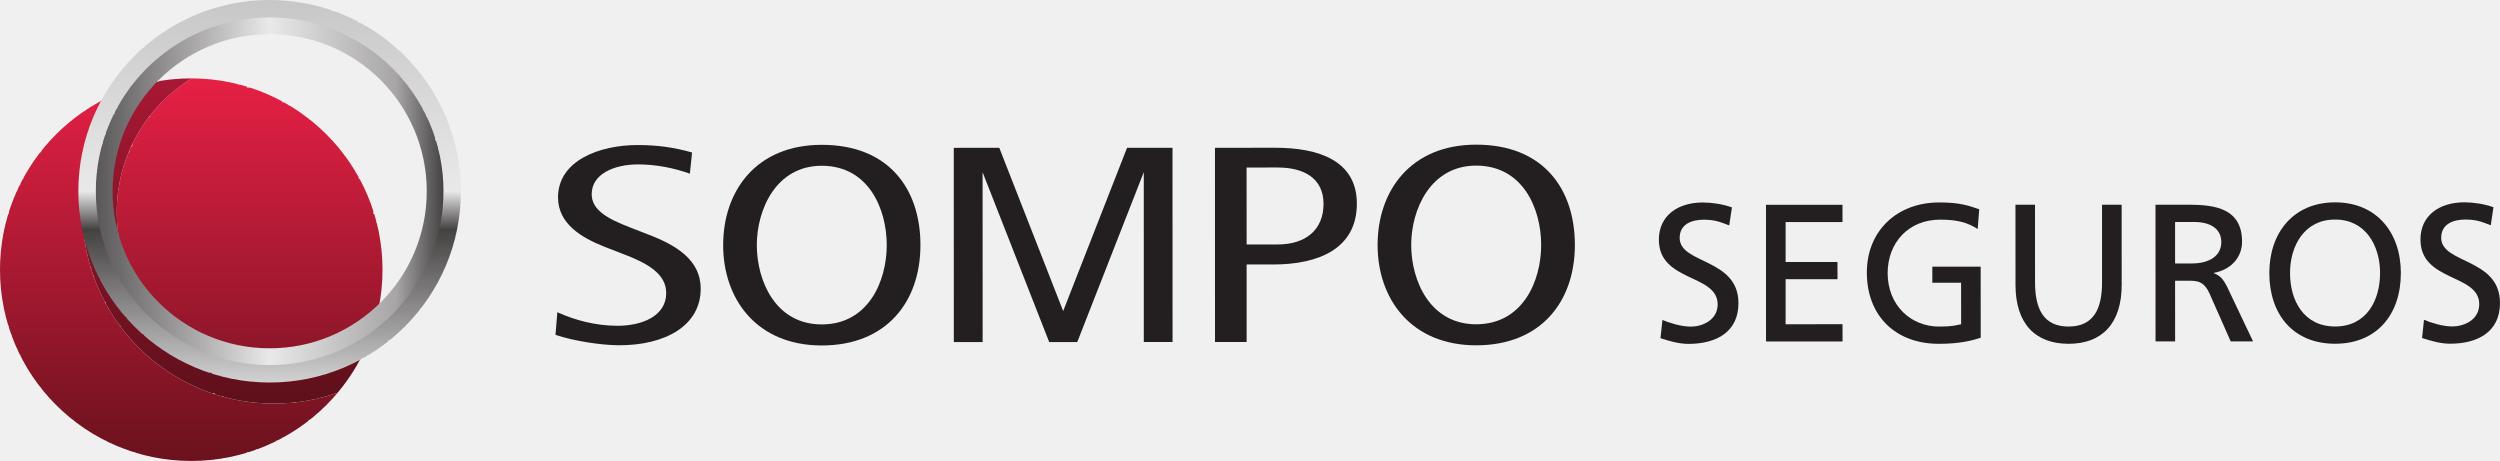
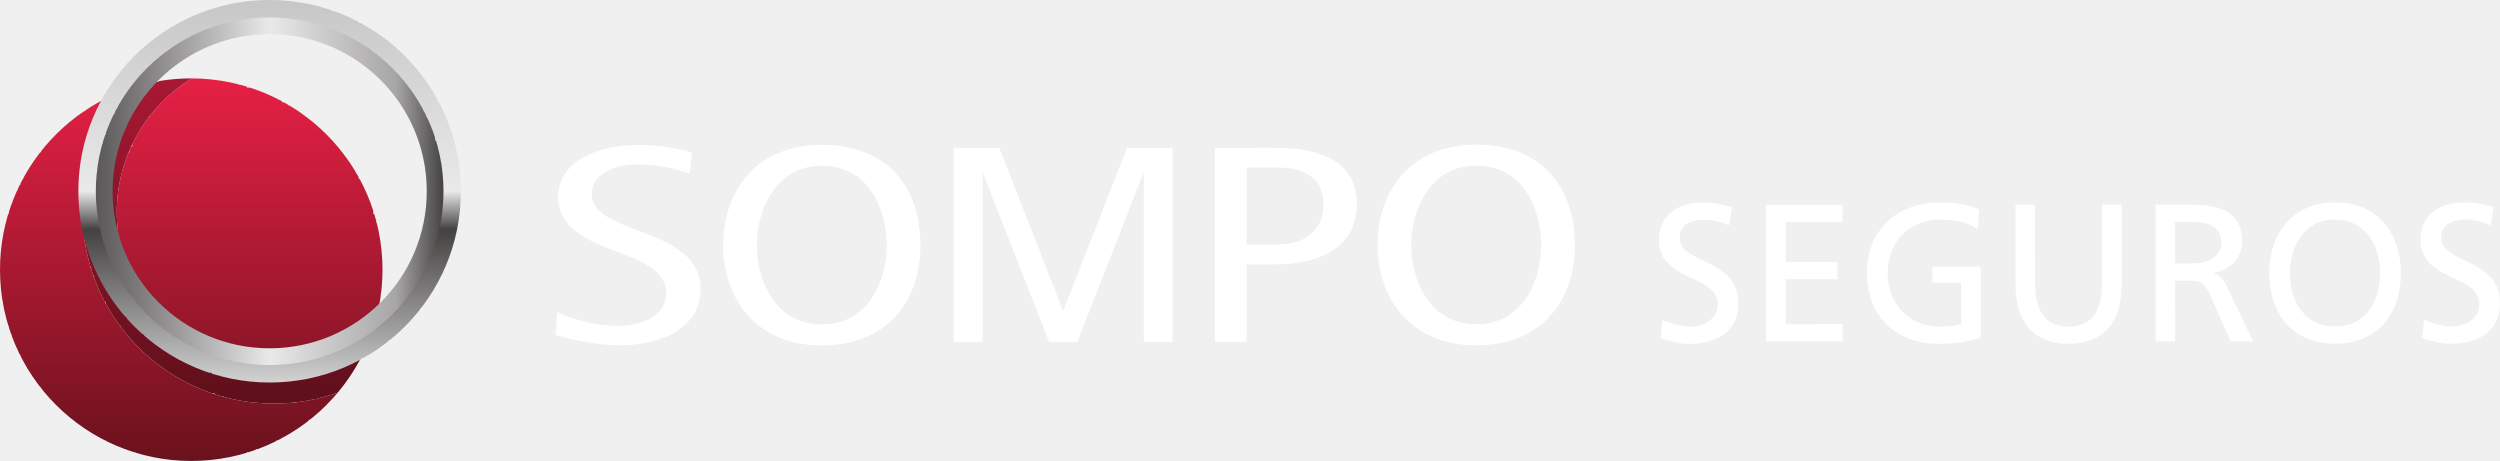
<svg xmlns="http://www.w3.org/2000/svg" version="1.1" id="svg2" xml:space="preserve" width="113.387" height="20.907" viewBox="0 0 113.387 20.907">
  <defs id="defs6">
    <clipPath clipPathUnits="userSpaceOnUse" id="clipPath18">
      <path d="M 65.207,130.121 C 49.898,120.723 39.715,103.836 39.719,84.566 39.727,55.047 63.66,31.141 93.164,31.152 c 12.418,0 23.859,4.246 32.926,11.348 -2.625,-7.082 -6.453,-13.586 -11.207,-19.258 -6.801,-2.422 -14.09,-3.723 -21.711,-3.731 -35.945,0 -65.07,29.129 -65.078,65.047 -0.008,15.937 5.723,30.539 15.238,41.847 5.191,1.836 10.668,3.043 16.344,3.512 C 26.246,127.184 -0.008,99.168 0,65.039 0.008,29.121 29.129,0 65.055,0 101.016,0.008 130.121,29.148 130.117,65.074 130.109,100.996 101.004,130.121 65.066,130.133 Z" id="path16" />
    </clipPath>
    <clipPath clipPathUnits="userSpaceOnUse" id="clipPath24">
      <path d="M -0.008,-0.031 -0.039,130.133 130.121,130.16 130.152,0 Z" id="path22" />
    </clipPath>
    <linearGradient x1="0" y1="0" x2="1" y2="0" gradientUnits="userSpaceOnUse" gradientTransform="matrix(-0.0293066,130.164,-130.164,-0.0293066,65.073,-0.0190048)" spreadMethod="pad" id="linearGradient30">
      <stop style="stop-opacity:1;stop-color:#6a121d" offset="0" id="stop26" />
      <stop style="stop-opacity:1;stop-color:#e62045" offset="1" id="stop28" />
    </linearGradient>
    <clipPath clipPathUnits="userSpaceOnUse" id="clipPath42">
      <path d="m 64.766,130.133 c -1.711,-0.012 -3.418,-0.086 -5.09,-0.215 C 54,129.449 48.523,128.242 43.332,126.406 33.816,115.098 28.086,100.496 28.094,84.559 28.102,48.641 57.227,19.512 93.172,19.512 c 7.621,0.008 14.91,1.309 21.711,3.731 4.754,5.672 8.574,12.176 11.203,19.258 C 117.023,35.398 105.582,31.152 93.164,31.152 63.66,31.141 39.727,55.047 39.719,84.566 39.715,103.836 49.898,120.723 65.207,130.121 l -0.129,0.012 z" id="path40" />
    </clipPath>
    <clipPath clipPathUnits="userSpaceOnUse" id="clipPath48">
      <path d="m 28.086,19.488 -0.023,110.645 98.019,0.023 0.023,-110.644 z" id="path46" />
    </clipPath>
    <linearGradient x1="0" y1="0" x2="1" y2="0" gradientUnits="userSpaceOnUse" gradientTransform="matrix(-0.0293047,130.128,130.128,0.0293047,65.0662,0.00498962)" spreadMethod="pad" id="linearGradient54">
      <stop style="stop-opacity:1;stop-color:#510e16" offset="0" id="stop50" />
      <stop style="stop-opacity:1;stop-color:#a81834" offset="1" id="stop52" />
    </linearGradient>
    <clipPath clipPathUnits="userSpaceOnUse" id="clipPath64">
      <path d="M 91.715,156.805 C 55.777,156.797 26.641,127.66 26.648,91.738 26.652,55.801 55.809,26.668 91.738,26.68 c 35.934,0 65.055,29.148 65.039,65.082 -0.004,35.929 -29.132,65.039 -65.05,65.043 z M 34.367,91.738 C 34.355,123.418 60.031,149.105 91.715,149.117 123.391,149.125 149.07,123.438 149.078,91.762 149.082,60.066 123.418,34.383 91.738,34.375 h -0.012 -0.008 c 0,0 0,0 -0.004,0 -31.68,0 -57.344,25.672 -57.348,57.363" id="path62" />
    </clipPath>
    <clipPath clipPathUnits="userSpaceOnUse" id="clipPath70">
      <path d="M 156.824,26.668 156.793,156.836 26.613,156.805 26.641,26.641 Z" id="path68" />
    </clipPath>
    <linearGradient x1="0" y1="0" x2="1" y2="0" gradientUnits="userSpaceOnUse" gradientTransform="matrix(-0.0293138,130.168,130.168,0.0293138,91.7303,26.651)" spreadMethod="pad" id="linearGradient82">
      <stop style="stop-opacity:1;stop-color:#d3d2d2" offset="0" id="stop72" />
      <stop style="stop-opacity:1;stop-color:#b2b1b1" offset="0.088" id="stop74" />
      <stop style="stop-opacity:1;stop-color:#444141" offset="0.4" id="stop76" />
      <stop style="stop-opacity:1;stop-color:#e9e9e9" offset="0.5" id="stop78" />
      <stop style="stop-opacity:1;stop-color:#c8c7c7" offset="1" id="stop80" />
    </linearGradient>
    <clipPath clipPathUnits="userSpaceOnUse" id="clipPath92">
      <path d="M 91.715,150.863 C 59.039,150.855 32.59,124.391 32.594,91.738 32.605,59.09 59.059,32.617 91.734,32.625 h 0.004 c 32.668,0 59.117,26.496 59.117,59.137 -0.007,32.64 -26.472,59.097 -59.128,59.101 z M 38.293,91.738 C 38.281,121.258 62.199,145.176 91.719,145.184 121.207,145.195 145.156,121.277 145.16,91.762 145.172,62.234 121.238,38.32 91.738,38.32 h -0.012 -0.008 c -29.504,0 -53.426,23.895 -53.426,53.418" id="path90" />
    </clipPath>
    <clipPath clipPathUnits="userSpaceOnUse" id="clipPath98">
      <path d="M 32.559,150.863 150.855,150.887 150.887,32.617 32.59,32.586 Z" id="path96" />
    </clipPath>
    <linearGradient x1="0" y1="0" x2="1" y2="0" gradientUnits="userSpaceOnUse" gradientTransform="matrix(118.297,0.0266351,-0.0266351,118.297,32.5736,91.7246)" spreadMethod="pad" id="linearGradient110">
      <stop style="stop-opacity:1;stop-color:#5a5758" offset="0" id="stop100" />
      <stop style="stop-opacity:1;stop-color:#a7a5a6" offset="0.275" id="stop102" />
      <stop style="stop-opacity:1;stop-color:#e9e9e9" offset="0.5" id="stop104" />
      <stop style="stop-opacity:1;stop-color:#a7a5a6" offset="0.863" id="stop106" />
      <stop style="stop-opacity:1;stop-color:#444141" offset="1" id="stop108" />
    </linearGradient>
  </defs>
  <g id="g8" transform="matrix(1.333333,0,0,-1.333333,0,20.90667)">
    <g id="g10" transform="scale(0.1)">
      <g id="g12">
        <g id="g14" clip-path="url(#clipPath18)">
          <g id="g20" clip-path="url(#clipPath24)">
            <path d="m 54,0 v 1 h -5 v 1 h -3 v 1 h -3 v 1 h -3 v 1 h -2 v 1 h -2 v 1 h -2 v 1 h -2 v 1 h -2 v 1 h -2 v 1 h -1 v 1 h -1 v 1 h -1 v 1 h -2 v 1 h -1 v 1 h -1 v 1 h -1 v 1 h -1 v 1 h -1 v 1 h -1 v 1 h -1 v 1 h -1 v 1 h -1 v 2 h -1 v 1 h -1 v 1 h -1 v 1 h -1 v 2 H 9 v 2 H 8 v 2 H 7 v 2 H 6 v 2 H 5 v 2 H 4 v 3 H 3 v 3 H 2 v 3 H 1 v 5 H 0 v 23 h 1 v 4 h 1 v 3 h 1 v 4 h 1 v 2 h 1 v 2 h 1 v 2 h 1 v 2 h 1 v 2 h 1 v 2 h 1 v 2 h 1 v 1 h 1 v 1 h 1 v 1 h 1 v 2 h 1 v 1 h 1 v 1 h 1 v 1 h 1 v 1 h 1 v 1 h 1 v 1 h 1 v 1 h 1 v 1 h 1 v 1 h 1 v 1 h 1 v 1 h 2 v 1 h 2 v 1 h 1 v 1 h 2 v 1 h 1 v 1 h 2 v 1 h 2 v 1 h 3 v 1 h 2 v 1 h 3 v 1 h 3 v 1 h 5 v 1 h 7 v -1 h -5 v -1 h -5 v -1 h -4 v -1 h -3 v -2 h -1 v -1 h -1 v -2 h -1 v -1 h -1 v -2 h -1 v -1 h -1 v -2 h -1 v -2 h -1 v -2 h -1 v -2 h -1 v -3 h -1 v -3 H 31 V 99 H 30 V 95 H 29 V 75 h 1 v -5 h 1 v -3 h 1 v -3 h 1 v -4 h 1 v -2 h 1 v -2 h 1 v -1 h 1 v -2 h 1 v -2 h 1 v -2 h 1 v -1 h 1 v -1 h 1 v -2 h 1 v -1 h 1 v -1 h 1 v -1 h 1 v -2 h 1 v -1 h 1 v -1 h 2 v -1 h 1 v -1 h 1 v -1 h 1 v -1 h 1 v -1 h 2 v -1 h 1 v -1 h 1 v -1 h 2 v -1 h 2 v -1 h 2 v -1 h 2 v -1 h 2 v -1 h 2 v -1 h 4 v -1 h 3 v -1 h 3 v -1 h 7 v -1 h 12 v 1 h 7 v 1 h 4 v 1 h 4 v 1 h 1 v 2 h 1 v 1 h 1 v 1 h 1 v 1 h 1 v 2 h 1 v 2 h 1 v 2 h 1 v 2 h 1 v 1 h 1 v 2 h -1 v -1 h -2 v -1 h -1 v -1 h -2 v -1 h -3 v -1 h -2 v -1 h -2 v -1 h -4 v -1 h -4 V 31 H 84 v 1 h -5 v 1 h -3 v 1 h -3 v 1 h -2 v 1 h -2 v 1 h -2 v 1 h -2 v 1 h -2 v 1 h -1 v 1 h -1 v 1 h -2 v 1 h -1 v 1 h -1 v 1 h -1 v 1 h -1 v 1 h -1 v 1 h -1 v 1 h -1 v 1 h -1 v 2 h -1 v 1 h -1 v 1 h -1 v 2 h -1 v 2 h -1 v 1 h -1 v 2 h -1 v 2 h -1 v 3 h -1 v 3 h -1 v 4 h -1 v 6 h -1 v 11 h 1 v 6 h 1 v 4 h 1 v 3 h 1 v 2 h 1 v 2 h 1 v 3 h 1 v 2 h 1 v 1 h 1 v 2 h 1 v 1 h 1 v 1 h 1 v 2 h 1 v 1 h 1 v 1 h 1 v 1 h 1 v 1 h 1 v 1 h 1 v 1 h 1 v 1 h 1 v 1 h 1 v 1 h 1 v 1 h 2 v 1 h 2 v 1 h 5 v -1 h 7 v -1 h 4 v -1 h 3 v -1 h 4 v -1 h 3 v -1 h 2 v -1 h 2 v -1 h 1 v -1 h 2 v -1 h 2 v -1 h 2 v -1 h 1 v -1 h 1 v -1 h 2 v -1 h 1 v -1 h 1 v -1 h 1 v -1 h 1 v -1 h 2 v -2 h 1 v -1 h 1 v -1 h 1 v -1 h 1 v -1 h 1 v -2 h 1 v -1 h 1 v -1 h 1 v -2 h 1 v -2 h 1 v -2 h 1 v -1 h 1 v -2 h 1 v -2 h 1 v -3 h 1 v -4 h 1 v -3 h 1 v -4 h 1 v -7 h 1 V 60 h -1 v -7 h -1 v -4 h -1 v -3 h -1 v -4 h -1 v -3 h -1 v -2 h -1 v -2 h -1 v -2 h -1 v -2 h -1 v -1 h -1 v -2 h -1 v -1 h -1 v -1 h -1 v -2 h -1 v -1 h -1 v -1 h -1 v -1 h -1 v -1 h -1 v -1 h -1 v -1 h -1 v -1 h -1 v -1 h -1 v -1 h -1 v -1 h -2 v -1 h -1 v -1 h -1 v -1 h -1 v -1 h -2 V 9 H 98 V 8 H 96 V 7 H 94 V 6 H 93 V 5 H 91 V 4 H 87 V 3 H 84 V 2 H 81 V 1 H 76 V 0" style="fill:url(#linearGradient30);fill-opacity:1;fill-rule:nonzero;stroke:none" id="path32" />
          </g>
        </g>
      </g>
      <path d="m 59.668,129.918 c 1.766,0.145 3.551,0.219 5.351,0.219 l 0.047,-0.004 h -0.039 c -1.805,0 -3.594,-0.074 -5.359,-0.215" style="fill:#aeb3b5;fill-opacity:1;fill-rule:nonzero;stroke:none" id="path34" />
      <g id="g36">
        <g id="g38" clip-path="url(#clipPath42)">
          <g id="g44" clip-path="url(#clipPath48)">
            <path d="m 86,19 v 1 h -7 v 1 h -3 v 1 h -3 v 1 h -4 v 1 h -2 v 1 h -2 v 1 h -2 v 1 h -2 v 1 h -2 v 1 h -2 v 1 h -1 v 1 h -1 v 1 h -2 v 1 h -1 v 1 h -1 v 1 h -1 v 1 h -1 v 1 h -2 v 1 h -1 v 1 h -1 v 2 h -1 v 1 h -1 v 1 h -1 v 1 h -1 v 2 h -1 v 1 h -1 v 1 h -1 v 2 h -1 v 2 h -1 v 2 h -1 v 1 h -1 v 2 h -1 v 2 h -1 v 4 h -1 v 3 h -1 v 3 h -1 v 5 h -1 v 22 h 1 v 4 h 1 v 4 h 1 v 3 h 1 v 3 h 1 v 2 h 1 v 2 h 1 v 2 h 1 v 2 h 1 v 1 h 1 v 2 h 1 v 1 h 1 v 2 h 1 v 1 h 1 v 2 h 3 v 1 h 4 v 1 h 5 v 1 h 7 v 1 h 5 v -2 h -2 v -1 h -2 v -1 h -1 v -1 h -1 v -1 h -1 v -1 h -1 v -1 h -1 v -1 h -1 v -1 h -1 v -1 h -1 v -1 h -1 v -1 h -1 v -2 h -1 v -1 h -1 v -1 h -1 v -2 h -1 v -1 h -1 v -2 h -1 v -3 h -1 v -2 h -1 v -2 h -1 v -3 h -1 v -4 h -1 v -6 h -1 v -9 h 1 v -6 h 1 v -4 h 1 v -3 h 1 v -3 h 1 v -2 h 1 v -2 h 1 v -1 h 1 v -2 h 1 v -2 h 1 v -1 h 1 v -1 h 1 v -2 h 1 v -1 h 1 v -1 h 1 v -1 h 1 v -1 h 1 v -1 h 1 v -1 h 1 v -1 h 1 v -1 h 2 v -1 h 1 v -1 h 1 v -1 h 2 v -1 h 2 v -1 h 2 v -1 h 2 v -1 h 2 v -1 h 3 v -1 h 3 v -1 h 5 v -1 h 17 v 1 h 4 v 1 h 4 v 1 h 2 v 1 h 2 v 1 h 3 v 1 h 2 v 1 h 1 v 1 h 2 v 1 h 2 v 1 h 1 v 1 h 2 v -1 h -1 v -3 h -1 v -2 h -1 v -2 h -1 v -2 h -1 v -2 h -1 v -1 h -1 v -2 h -1 v -1 h -1 v -1 h -1 v -2 h -1 v -1 h -1 v -1 h -4 v -1 h -4 v -1 h -7 v -1" style="fill:url(#linearGradient54);fill-opacity:1;fill-rule:nonzero;stroke:none" id="path56" />
          </g>
        </g>
      </g>
      <g id="g58">
        <g id="g60" clip-path="url(#clipPath64)">
          <g id="g66" clip-path="url(#clipPath70)">
            <path d="m 86,26 v 1 h -8 v 1 h -3 v 1 h -3 v 1 h -4 v 1 h -2 v 1 h -2 v 1 h -2 v 1 h -2 v 1 h -2 v 1 h -2 v 1 h -1 v 1 h -2 v 1 h -1 v 1 h -1 v 1 h -1 v 1 h -1 v 1 h -2 v 1 h -1 v 1 h -1 v 1 h -1 v 1 h -1 v 2 h -1 v 1 h -1 v 1 h -1 v 1 h -1 v 1 h -1 v 2 h -1 v 1 h -1 v 2 h -1 v 2 h -1 v 2 h -1 v 2 h -1 v 1 h -1 v 3 h -1 v 4 h -1 v 3 h -1 v 3 h -1 v 7 h -1 v 13 h 1 v 7 h 1 v 4 h 1 v 3 h 1 v 3 h 1 v 3 h 1 v 2 h 1 v 2 h 1 v 2 h 1 v 1 h 1 v 2 h 1 v 2 h 1 v 1 h 1 v 1 h 1 v 2 h 1 v 1 h 1 v 1 h 1 v 1 h 1 v 1 h 1 v 1 h 1 v 1 h 1 v 1 h 1 v 1 h 1 v 1 h 1 v 1 h 2 v 1 h 1 v 1 h 1 v 1 h 1 v 1 h 2 v 1 h 2 v 1 h 2 v 1 h 2 v 1 h 2 v 1 h 2 v 1 h 3 v 1 h 3 v 1 h 4 v 1 h 5 v 1 h 19 v -1 h 6 v -1 h 3 v -1 h 3 v -1 h 4 v -1 h 2 v -1 h 2 v -1 h 1 v -1 h 2 v -1 h 2 v -1 h 2 v -1 h 1 v -1 h 2 v -1 h 1 v -1 h 1 v -1 h 1 v -1 h 1 v -1 h 2 v -1 h 1 v -1 h 1 v -1 h 1 v -2 h 1 v -1 h 1 v -1 h 1 v -1 h 1 v -1 h 1 v -2 h 1 v -1 h 1 v -2 h 1 v -2 h 1 v -2 h 1 v -1 h 1 v -2 h 1 v -3 h 1 v -3 h 1 v -3 h 1 v -3 h 1 v -6 h 1 V 82 h -1 v -5 h -1 v -4 h -1 v -3 h -1 v -3 h -1 v -2 h -1 v -2 h -1 v -2 h -1 v -2 h -1 v -2 h -1 v -2 h -1 v -1 h -1 v -1 h -1 v -1 h -1 v -2 h -1 v -1 h -1 v -1 h -1 v -1 h -1 v -1 h -1 v -1 h -1 v -1 h -1 v -1 h -1 v -1 h -1 v -1 h -2 v -1 h -1 v -1 h -1 v -1 h -1 v -1 h -2 v -1 h -2 v -1 h -2 v -1 h -1 v -1 h -2 v -1 h -2 v -1 h -3 v -1 h -3 v -1 h -3 v -1 h -4 v -1 h -7 v -1 z m -1,10 v -1 h 14 v 1 h 5 v 1 h 3 v 1 h 4 v 1 h 3 v 1 h 2 v 1 h 1 v 1 h 2 v 1 h 2 v 1 h 2 v 1 h 1 v 1 h 2 v 1 h 1 v 1 h 1 v 1 h 1 v 1 h 1 v 1 h 2 v 2 h 1 v 1 h 1 v 1 h 1 v 1 h 1 v 1 h 1 v 2 h 1 v 1 h 1 v 1 h 1 v 2 h 1 v 2 h 1 v 2 h 1 v 2 h 1 v 2 h 1 v 4 h 1 v 3 h 1 v 3 h 1 v 8 h 1 v 6 h -1 v 7 h -1 v 4 h -1 v 3 h -1 v 3 h -1 v 3 h -1 v 1 h -1 v 2 h -1 v 2 h -1 v 2 h -1 v 2 h -1 v 1 h -1 v 1 h -1 v 1 h -1 v 2 h -1 v 1 h -1 v 1 h -1 v 1 h -1 v 1 h -1 v 1 h -1 v 1 h -2 v 1 h -1 v 1 h -1 v 1 h -1 v 1 h -2 v 1 h -2 v 1 h -2 v 1 h -1 v 1 h -2 v 1 h -3 v 1 h -3 v 1 h -3 v 1 h -4 v 1 h -7 v 1 h -7 v -1 h -7 v -1 h -3 v -1 h -4 v -1 h -3 v -1 h -2 v -1 h -2 v -1 h -2 v -1 h -2 v -1 h -2 v -1 h -1 v -1 h -1 v -1 h -2 v -1 h -1 v -1 h -1 v -1 h -1 v -1 h -2 v -1 h -1 v -2 h -1 v -1 h -1 v -1 h -1 v -1 h -1 v -1 h -1 v -2 h -1 v -1 h -1 v -2 h -1 v -2 h -1 v -2 h -1 v -1 h -1 v -2 h -1 v -3 h -1 v -3 h -1 v -4 H 36 V 99 H 35 V 85 h 1 v -6 h 1 v -3 h 1 v -3 h 1 v -3 h 1 v -2 h 1 v -2 h 1 v -2 h 1 v -2 h 1 v -2 h 1 v -1 h 1 v -1 h 1 v -1 h 1 v -1 h 1 v -2 h 1 v -1 h 1 v -1 h 1 v -1 h 1 v -1 h 1 v -1 h 2 v -1 h 1 v -1 h 1 v -1 h 1 v -1 h 1 v -1 h 2 v -1 h 2 v -1 h 2 v -1 h 2 v -1 h 2 v -1 h 3 v -1 h 3 v -1 h 3 v -1" style="fill:url(#linearGradient82);fill-opacity:1;fill-rule:nonzero;stroke:none" id="path84" />
          </g>
        </g>
      </g>
      <g id="g86">
        <g id="g88" clip-path="url(#clipPath92)">
          <g id="g94" clip-path="url(#clipPath98)">
            <path d="m 85,32 v 1 h -6 v 1 h -3 v 1 h -4 v 1 h -3 v 1 h -2 v 1 h -2 v 1 h -2 v 1 h -2 v 1 h -2 v 1 h -1 v 1 h -1 v 1 h -2 v 1 h -1 v 1 h -1 v 1 h -1 v 1 h -1 v 1 h -2 v 2 h -1 v 1 h -1 v 1 h -1 v 1 h -1 v 1 h -1 v 2 h -1 v 1 h -1 v 1 h -1 v 2 h -1 v 2 h -1 v 2 h -1 v 2 h -1 v 2 h -1 v 3 h -1 v 3 h -1 v 4 h -1 v 6 h -1 v 13 h 1 v 7 h 1 v 3 h 1 v 3 h 1 v 3 h 1 v 3 h 1 v 1 h 1 v 2 h 1 v 2 h 1 v 2 h 1 v 2 h 1 v 1 h 1 v 1 h 1 v 1 h 1 v 2 h 1 v 1 h 1 v 1 h 1 v 1 h 1 v 1 h 1 v 1 h 1 v 1 h 2 v 1 h 1 v 1 h 1 v 1 h 1 v 1 h 2 v 1 h 1 v 1 h 2 v 1 h 2 v 1 h 2 v 1 h 2 v 1 h 3 v 1 h 3 v 1 h 3 v 1 h 5 v 1 h 20 v -1 h 4 v -1 h 3 v -1 h 4 v -1 h 3 v -1 h 1 v -1 h 2 v -1 h 2 v -1 h 2 v -1 h 2 v -1 h 1 v -1 h 1 v -1 h 2 v -1 h 1 v -1 h 1 v -1 h 1 v -1 h 1 v -1 h 1 v -1 h 1 v -1 h 1 v -1 h 1 v -1 h 1 v -1 h 1 v -2 h 1 v -1 h 1 v -1 h 1 v -2 h 1 v -2 h 1 v -2 h 1 v -2 h 1 v -1 h 1 v -3 h 1 v -4 h 1 v -3 h 1 v -4 h 1 V 82 h -1 v -5 h -1 v -3 h -1 v -3 h -1 v -3 h -1 v -2 h -1 v -2 h -1 v -2 h -1 v -2 h -1 v -1 h -1 v -2 h -1 v -1 h -1 v -1 h -1 v -1 h -1 v -2 h -1 v -1 h -1 v -1 h -1 v -1 h -1 v -1 h -1 v -1 h -2 v -1 h -1 v -1 h -1 v -1 h -1 v -1 h -1 v -1 h -2 v -1 h -2 v -1 h -2 v -1 h -2 v -1 h -1 v -1 h -3 v -1 h -3 v -1 h -3 v -1 h -3 v -1 h -7 v -1 z m -1,8 v -1 h 15 v 1 h 5 v 1 h 3 v 1 h 3 v 1 h 3 v 1 h 2 v 1 h 2 v 1 h 1 v 1 h 2 v 1 h 2 v 1 h 1 v 1 h 1 v 1 h 1 v 1 h 2 v 1 h 1 v 1 h 1 v 1 h 1 v 1 h 1 v 1 h 1 v 2 h 1 v 1 h 1 v 1 h 1 v 1 h 1 v 2 h 1 v 2 h 1 v 2 h 1 v 2 h 1 v 2 h 1 v 3 h 1 v 3 h 1 v 3 h 1 v 7 h 1 v 7 h -1 v 7 h -1 v 3 h -1 v 4 h -1 v 3 h -1 v 2 h -1 v 2 h -1 v 2 h -1 v 1 h -1 v 2 h -1 v 1 h -1 v 2 h -1 v 1 h -1 v 1 h -1 v 1 h -1 v 1 h -1 v 1 h -1 v 1 h -1 v 1 h -1 v 1 h -1 v 1 h -1 v 1 h -2 v 1 h -1 v 1 h -2 v 1 h -1 v 1 h -2 v 1 h -2 v 1 h -2 v 1 h -3 v 1 h -3 v 1 h -4 v 1 h -7 v 1 h -7 v -1 h -7 v -1 h -3 v -1 h -3 v -1 h -4 v -1 h -1 v -1 h -2 v -1 h -2 v -1 h -2 v -1 h -2 v -1 h -1 v -1 h -1 v -1 h -1 v -1 h -2 v -1 h -1 v -1 h -1 v -1 h -1 v -1 h -1 v -1 h -1 v -2 h -1 v -1 h -1 v -1 h -1 v -1 h -1 v -2 h -1 v -1 h -1 v -2 h -1 v -2 h -1 v -2 h -1 v -3 h -1 v -3 h -1 v -3 H 40 V 99 H 39 V 84 h 1 v -5 h 1 v -3 h 1 v -3 h 1 v -3 h 1 v -1 h 1 v -2 h 1 v -2 h 1 v -2 h 1 v -1 h 1 v -2 h 1 v -1 h 1 v -1 h 1 v -1 h 1 v -1 h 1 v -2 h 2 v -1 h 1 v -1 h 1 v -1 h 1 v -1 h 1 v -1 h 2 v -1 h 1 v -1 h 2 v -1 h 2 v -1 h 2 v -1 h 2 v -1 h 2 v -1 h 3 v -1 h 4 v -1" style="fill:url(#linearGradient110);fill-opacity:1;fill-rule:nonzero;stroke:none" id="path112" />
          </g>
        </g>
      </g>
-       <path d="m 383.379,106.523 -21.727,-55.527 -21.734,55.524 -15.477,-0.008 0.012,-66.075 9.805,0.012 -0.016,57.77 22.653,-57.77 h 9.546 l 22.629,57.781 0.008,-57.773 h 9.781 l -0.019,66.07" style="fill:#231f20;fill-opacity:1;fill-rule:nonzero;stroke:none" id="path114" />
-       <path d="m 189.582,50.605 c 5.918,-2.707 13.074,-4.629 20.488,-4.621 8.223,0 16.551,3.234 16.551,11.152 0,6.66 -6.648,10.262 -14.957,13.379 l -5.984,2.32 c -8.024,3.168 -15.86,7.91 -15.86,16.82 -0.004,12.59 14.203,17.805 27.016,17.809 6.809,0 12.394,-0.781 18.578,-2.535 l -0.75,-7.207 c -5.289,1.875 -11.273,3.152 -17.613,3.152 -8.172,-0.008 -15.781,-3.258 -15.781,-10.129 0,-5.434 5.515,-8.395 13,-11.285 l 5.82,-2.269 c 9.734,-3.656 18.262,-8.699 18.265,-18.578 0.004,-12.774 -12.332,-19.25 -27.632,-19.258 -6.438,0 -15.918,1.543 -21.766,3.543" style="fill:#231f20;fill-opacity:1;fill-rule:nonzero;stroke:none" id="path116" />
-       <path d="m 424.055,73.641 h 10.531 c 9.699,0.008 15.625,5.094 15.625,13.801 0,8.691 -6.594,12.383 -15.629,12.383 l -10.539,-0.004 z m -10.758,-33.184 -0.016,66.074 20.598,0.008 c 14.469,0 27.66,-4.254 27.672,-19.004 0,-15.352 -13.067,-20.699 -28.434,-20.703 h -9.062 l 0.004,-26.363" style="fill:#231f20;fill-opacity:1;fill-rule:nonzero;stroke:none" id="path118" />
-       <path d="m 502.137,46.492 c 15.828,0.012 22.117,14.688 22.105,26.988 0,12.301 -6.168,26.988 -22.117,26.985 -15.574,-0.008 -22.09,-14.969 -22.09,-26.992 0.012,-12.047 6.309,-26.98 22.102,-26.98 m -33.535,26.973 c 0,18.484 11.289,34.121 33.523,34.129 22.703,0.004 33.574,-14.875 33.586,-34.11 0,-19.246 -11.516,-34.141 -33.574,-34.148 -22.024,0 -33.528,15.633 -33.535,34.129" style="fill:#231f20;fill-opacity:1;fill-rule:nonzero;stroke:none" id="path120" />
-       <path d="m 279.531,46.445 c 15.832,0.008 22.106,14.688 22.106,26.988 -0.004,12.293 -6.168,26.984 -22.114,26.98 -15.589,-0.004 -22.085,-14.969 -22.082,-26.992 0,-12.047 6.278,-26.977 22.09,-26.977 M 245.992,73.418 c -0.004,18.48 11.27,34.121 33.531,34.121 22.711,0.004 33.571,-14.867 33.575,-34.102 0.004,-19.25 -11.508,-34.141 -33.567,-34.152 -22.011,0 -33.539,15.637 -33.539,34.133" style="fill:#231f20;fill-opacity:1;fill-rule:nonzero;stroke:none" id="path122" />
-       <path d="m 588.211,80.125 c -3.398,1.34 -5.266,1.941 -8.742,1.934 -3.723,0 -8.114,-1.328 -8.114,-6.199 0,-8.93 20,-6.852 20,-22.168 0,-9.922 -7.667,-13.867 -16.992,-13.867 -3.285,0 -6.476,0.945 -9.535,1.934 l 0.664,6.199 c 2.289,-0.945 6.262,-2.266 9.668,-2.266 3.781,0 9.113,2.121 9.113,7.59 0,10.398 -19.988,7.519 -19.988,21.988 0,8.266 6.531,12.649 14.93,12.656 3.066,0 6.719,-0.539 9.922,-1.672" style="fill:#231f20;fill-opacity:1;fill-rule:nonzero;stroke:none" id="path124" />
-       <path d="m 600.719,87.129 26.023,0.004 V 81.269 L 607.398,81.266 V 67.676 l 17.637,0.004 0.012,-5.863 H 607.398 V 46.504 l 19.356,0.008 0.012,-5.867 H 600.73" style="fill:#231f20;fill-opacity:1;fill-rule:nonzero;stroke:none" id="path126" />
-       <path d="m 672.73,78.887 c -3.261,2.133 -6.796,3.203 -12.792,3.199 -10.711,0 -17.833,-7.809 -17.833,-18.199 0.012,-10.918 7.852,-18.176 17.512,-18.176 4.586,0 5.801,0.469 7.481,0.801 l -0.012,14.121 h -9.785 v 5.449 h 16.445 l 0.012,-24.168 c -2.551,-0.859 -6.953,-2.07 -14.199,-2.07 -14.731,-0.012 -24.524,9.453 -24.532,24.246 0,14.324 10.411,23.844 24.578,23.848 6.79,0.008 9.805,-0.984 13.653,-2.316" style="fill:#231f20;fill-opacity:1;fill-rule:nonzero;stroke:none" id="path128" />
-       <path d="m 721.715,59.922 c 0,-13.066 -6.582,-20.07 -18.074,-20.07 -11.438,0 -18.047,6.992 -18.047,20.059 l -0.012,27.238 h 6.652 l 0.008,-26.387 c 0,-8.918 2.805,-15.039 11.399,-15.039 8.601,0 11.394,6.121 11.394,15.047 v 26.383 h 6.668" style="fill:#231f20;fill-opacity:1;fill-rule:nonzero;stroke:none" id="path130" />
-       <path d="m 739.879,67.184 h 5.664 c 6.328,0.004 10.059,2.797 10.059,7.266 0,4.184 -3.204,6.844 -9.325,6.844 l -6.398,-0.004 z m -6.66,19.973 h 11.398 c 9.199,0.008 18.035,-1.457 18.047,-12.578 0,-5.672 -4.199,-9.652 -9.59,-10.594 v -0.129 c 2.071,-0.801 3.067,-1.805 4.531,-4.668 l 8.797,-18.516 h -7.605 l -7.129,16.125 c -2.051,4.519 -4.25,4.512 -7.797,4.512 h -3.992 l 0.012,-20.637 h -6.661" style="fill:#231f20;fill-opacity:1;fill-rule:nonzero;stroke:none" id="path132" />
-       <path d="m 794.305,45.742 c 10.722,0 15.312,8.926 15.3,18.184 0,9.457 -5.058,18.25 -15.3,18.184 -10.266,0.059 -15.332,-8.734 -15.325,-18.195 0,-9.258 4.61,-18.172 15.325,-18.172 m 0,42.227 c 14.129,0 22.371,-10.266 22.371,-24.043 0.012,-14.121 -8.184,-24.055 -22.371,-24.055 -14.2,-0.008 -22.364,9.922 -22.375,24.043 0,13.781 8.254,24.051 22.375,24.055" style="fill:#231f20;fill-opacity:1;fill-rule:nonzero;stroke:none" id="path134" />
-       <path d="m 847.262,80.184 c -3.399,1.344 -5.254,1.941 -8.731,1.934 -3.718,0 -8.133,-1.328 -8.133,-6.199 0,-8.93 19.989,-6.852 20,-22.168 0,-9.934 -7.675,-13.867 -16.972,-13.867 -3.262,0 -6.457,0.945 -9.531,1.934 l 0.652,6.199 c 2.285,-0.945 6.262,-2.266 9.648,-2.266 3.821,0.012 9.141,2.121 9.141,7.59 0,10.399 -19.988,7.52 -19.988,21.988 0,8.266 6.543,12.649 14.91,12.656 3.066,0 6.73,-0.539 9.922,-1.672" style="fill:#231f20;fill-opacity:1;fill-rule:nonzero;stroke:none" id="path136" />
+       <path d="m 383.379,106.523 -21.727,-55.527 -21.734,55.524 -15.477,-0.008 0.012,-66.075 9.805,0.012 -0.016,57.77 22.653,-57.77 h 9.546 l 22.629,57.781 0.008,-57.773 h 9.781 l -0.019,66.07" style="fill:#fff;fill-opacity:1;fill-rule:nonzero;stroke:none" id="path114" />
+       <path d="m 189.582,50.605 c 5.918,-2.707 13.074,-4.629 20.488,-4.621 8.223,0 16.551,3.234 16.551,11.152 0,6.66 -6.648,10.262 -14.957,13.379 l -5.984,2.32 c -8.024,3.168 -15.86,7.91 -15.86,16.82 -0.004,12.59 14.203,17.805 27.016,17.809 6.809,0 12.394,-0.781 18.578,-2.535 l -0.75,-7.207 c -5.289,1.875 -11.273,3.152 -17.613,3.152 -8.172,-0.008 -15.781,-3.258 -15.781,-10.129 0,-5.434 5.515,-8.395 13,-11.285 l 5.82,-2.269 c 9.734,-3.656 18.262,-8.699 18.265,-18.578 0.004,-12.774 -12.332,-19.25 -27.632,-19.258 -6.438,0 -15.918,1.543 -21.766,3.543" style="fill:#fff;fill-opacity:1;fill-rule:nonzero;stroke:none" id="path116" />
+       <path d="m 424.055,73.641 h 10.531 c 9.699,0.008 15.625,5.094 15.625,13.801 0,8.691 -6.594,12.383 -15.629,12.383 l -10.539,-0.004 z m -10.758,-33.184 -0.016,66.074 20.598,0.008 c 14.469,0 27.66,-4.254 27.672,-19.004 0,-15.352 -13.067,-20.699 -28.434,-20.703 h -9.062 l 0.004,-26.363" style="fill:#fff;fill-opacity:1;fill-rule:nonzero;stroke:none" id="path118" />
+       <path d="m 502.137,46.492 c 15.828,0.012 22.117,14.688 22.105,26.988 0,12.301 -6.168,26.988 -22.117,26.985 -15.574,-0.008 -22.09,-14.969 -22.09,-26.992 0.012,-12.047 6.309,-26.98 22.102,-26.98 m -33.535,26.973 c 0,18.484 11.289,34.121 33.523,34.129 22.703,0.004 33.574,-14.875 33.586,-34.11 0,-19.246 -11.516,-34.141 -33.574,-34.148 -22.024,0 -33.528,15.633 -33.535,34.129" style="fill:#fff;fill-opacity:1;fill-rule:nonzero;stroke:none" id="path120" />
+       <path d="m 279.531,46.445 c 15.832,0.008 22.106,14.688 22.106,26.988 -0.004,12.293 -6.168,26.984 -22.114,26.98 -15.589,-0.004 -22.085,-14.969 -22.082,-26.992 0,-12.047 6.278,-26.977 22.09,-26.977 M 245.992,73.418 c -0.004,18.48 11.27,34.121 33.531,34.121 22.711,0.004 33.571,-14.867 33.575,-34.102 0.004,-19.25 -11.508,-34.141 -33.567,-34.152 -22.011,0 -33.539,15.637 -33.539,34.133" style="fill:#fff;fill-opacity:1;fill-rule:nonzero;stroke:none" id="path122" />
+       <path d="m 588.211,80.125 c -3.398,1.34 -5.266,1.941 -8.742,1.934 -3.723,0 -8.114,-1.328 -8.114,-6.199 0,-8.93 20,-6.852 20,-22.168 0,-9.922 -7.667,-13.867 -16.992,-13.867 -3.285,0 -6.476,0.945 -9.535,1.934 l 0.664,6.199 c 2.289,-0.945 6.262,-2.266 9.668,-2.266 3.781,0 9.113,2.121 9.113,7.59 0,10.398 -19.988,7.519 -19.988,21.988 0,8.266 6.531,12.649 14.93,12.656 3.066,0 6.719,-0.539 9.922,-1.672" style="fill:#fff;fill-opacity:1;fill-rule:nonzero;stroke:none" id="path124" />
+       <path d="m 600.719,87.129 26.023,0.004 V 81.269 L 607.398,81.266 V 67.676 l 17.637,0.004 0.012,-5.863 H 607.398 V 46.504 l 19.356,0.008 0.012,-5.867 H 600.73" style="fill:#fff;fill-opacity:1;fill-rule:nonzero;stroke:none" id="path126" />
+       <path d="m 672.73,78.887 c -3.261,2.133 -6.796,3.203 -12.792,3.199 -10.711,0 -17.833,-7.809 -17.833,-18.199 0.012,-10.918 7.852,-18.176 17.512,-18.176 4.586,0 5.801,0.469 7.481,0.801 l -0.012,14.121 h -9.785 v 5.449 h 16.445 l 0.012,-24.168 c -2.551,-0.859 -6.953,-2.07 -14.199,-2.07 -14.731,-0.012 -24.524,9.453 -24.532,24.246 0,14.324 10.411,23.844 24.578,23.848 6.79,0.008 9.805,-0.984 13.653,-2.316" style="fill:#fff;fill-opacity:1;fill-rule:nonzero;stroke:none" id="path128" />
+       <path d="m 721.715,59.922 c 0,-13.066 -6.582,-20.07 -18.074,-20.07 -11.438,0 -18.047,6.992 -18.047,20.059 l -0.012,27.238 h 6.652 l 0.008,-26.387 c 0,-8.918 2.805,-15.039 11.399,-15.039 8.601,0 11.394,6.121 11.394,15.047 v 26.383 h 6.668" style="fill:#fff;fill-opacity:1;fill-rule:nonzero;stroke:none" id="path130" />
+       <path d="m 739.879,67.184 h 5.664 c 6.328,0.004 10.059,2.797 10.059,7.266 0,4.184 -3.204,6.844 -9.325,6.844 l -6.398,-0.004 z m -6.66,19.973 h 11.398 c 9.199,0.008 18.035,-1.457 18.047,-12.578 0,-5.672 -4.199,-9.652 -9.59,-10.594 v -0.129 c 2.071,-0.801 3.067,-1.805 4.531,-4.668 l 8.797,-18.516 h -7.605 l -7.129,16.125 c -2.051,4.519 -4.25,4.512 -7.797,4.512 h -3.992 l 0.012,-20.637 h -6.661" style="fill:#fff;fill-opacity:1;fill-rule:nonzero;stroke:none" id="path132" />
+       <path d="m 794.305,45.742 c 10.722,0 15.312,8.926 15.3,18.184 0,9.457 -5.058,18.25 -15.3,18.184 -10.266,0.059 -15.332,-8.734 -15.325,-18.195 0,-9.258 4.61,-18.172 15.325,-18.172 m 0,42.227 c 14.129,0 22.371,-10.266 22.371,-24.043 0.012,-14.121 -8.184,-24.055 -22.371,-24.055 -14.2,-0.008 -22.364,9.922 -22.375,24.043 0,13.781 8.254,24.051 22.375,24.055" style="fill:#fff;fill-opacity:1;fill-rule:nonzero;stroke:none" id="path134" />
+       <path d="m 847.262,80.184 c -3.399,1.344 -5.254,1.941 -8.731,1.934 -3.718,0 -8.133,-1.328 -8.133,-6.199 0,-8.93 19.989,-6.852 20,-22.168 0,-9.934 -7.675,-13.867 -16.972,-13.867 -3.262,0 -6.457,0.945 -9.531,1.934 l 0.652,6.199 c 2.285,-0.945 6.262,-2.266 9.648,-2.266 3.821,0.012 9.141,2.121 9.141,7.59 0,10.399 -19.988,7.52 -19.988,21.988 0,8.266 6.543,12.649 14.91,12.656 3.066,0 6.73,-0.539 9.922,-1.672" style="fill:#fff;fill-opacity:1;fill-rule:nonzero;stroke:none" id="path136" />
    </g>
  </g>
</svg>
